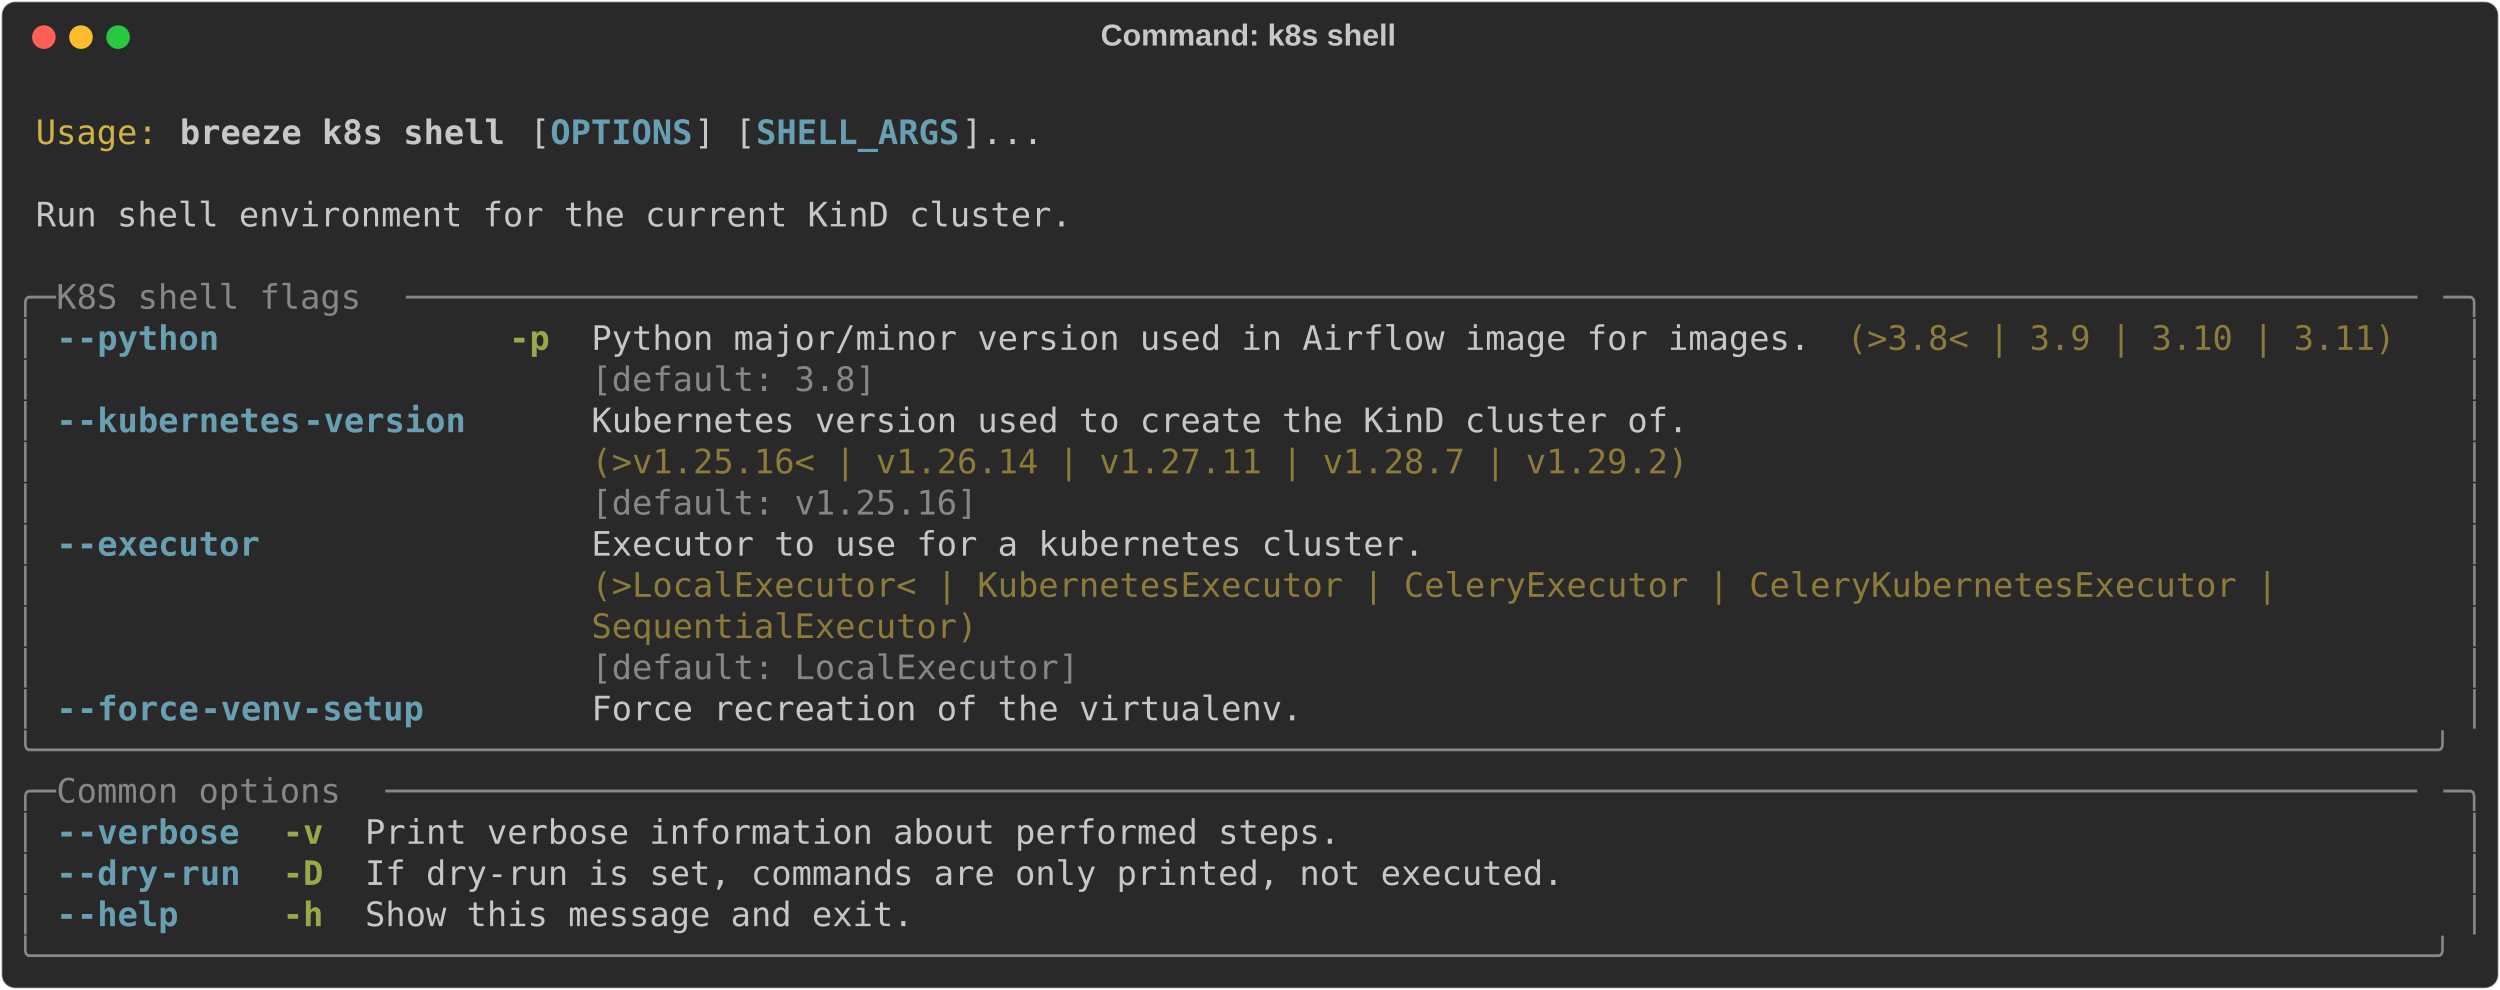
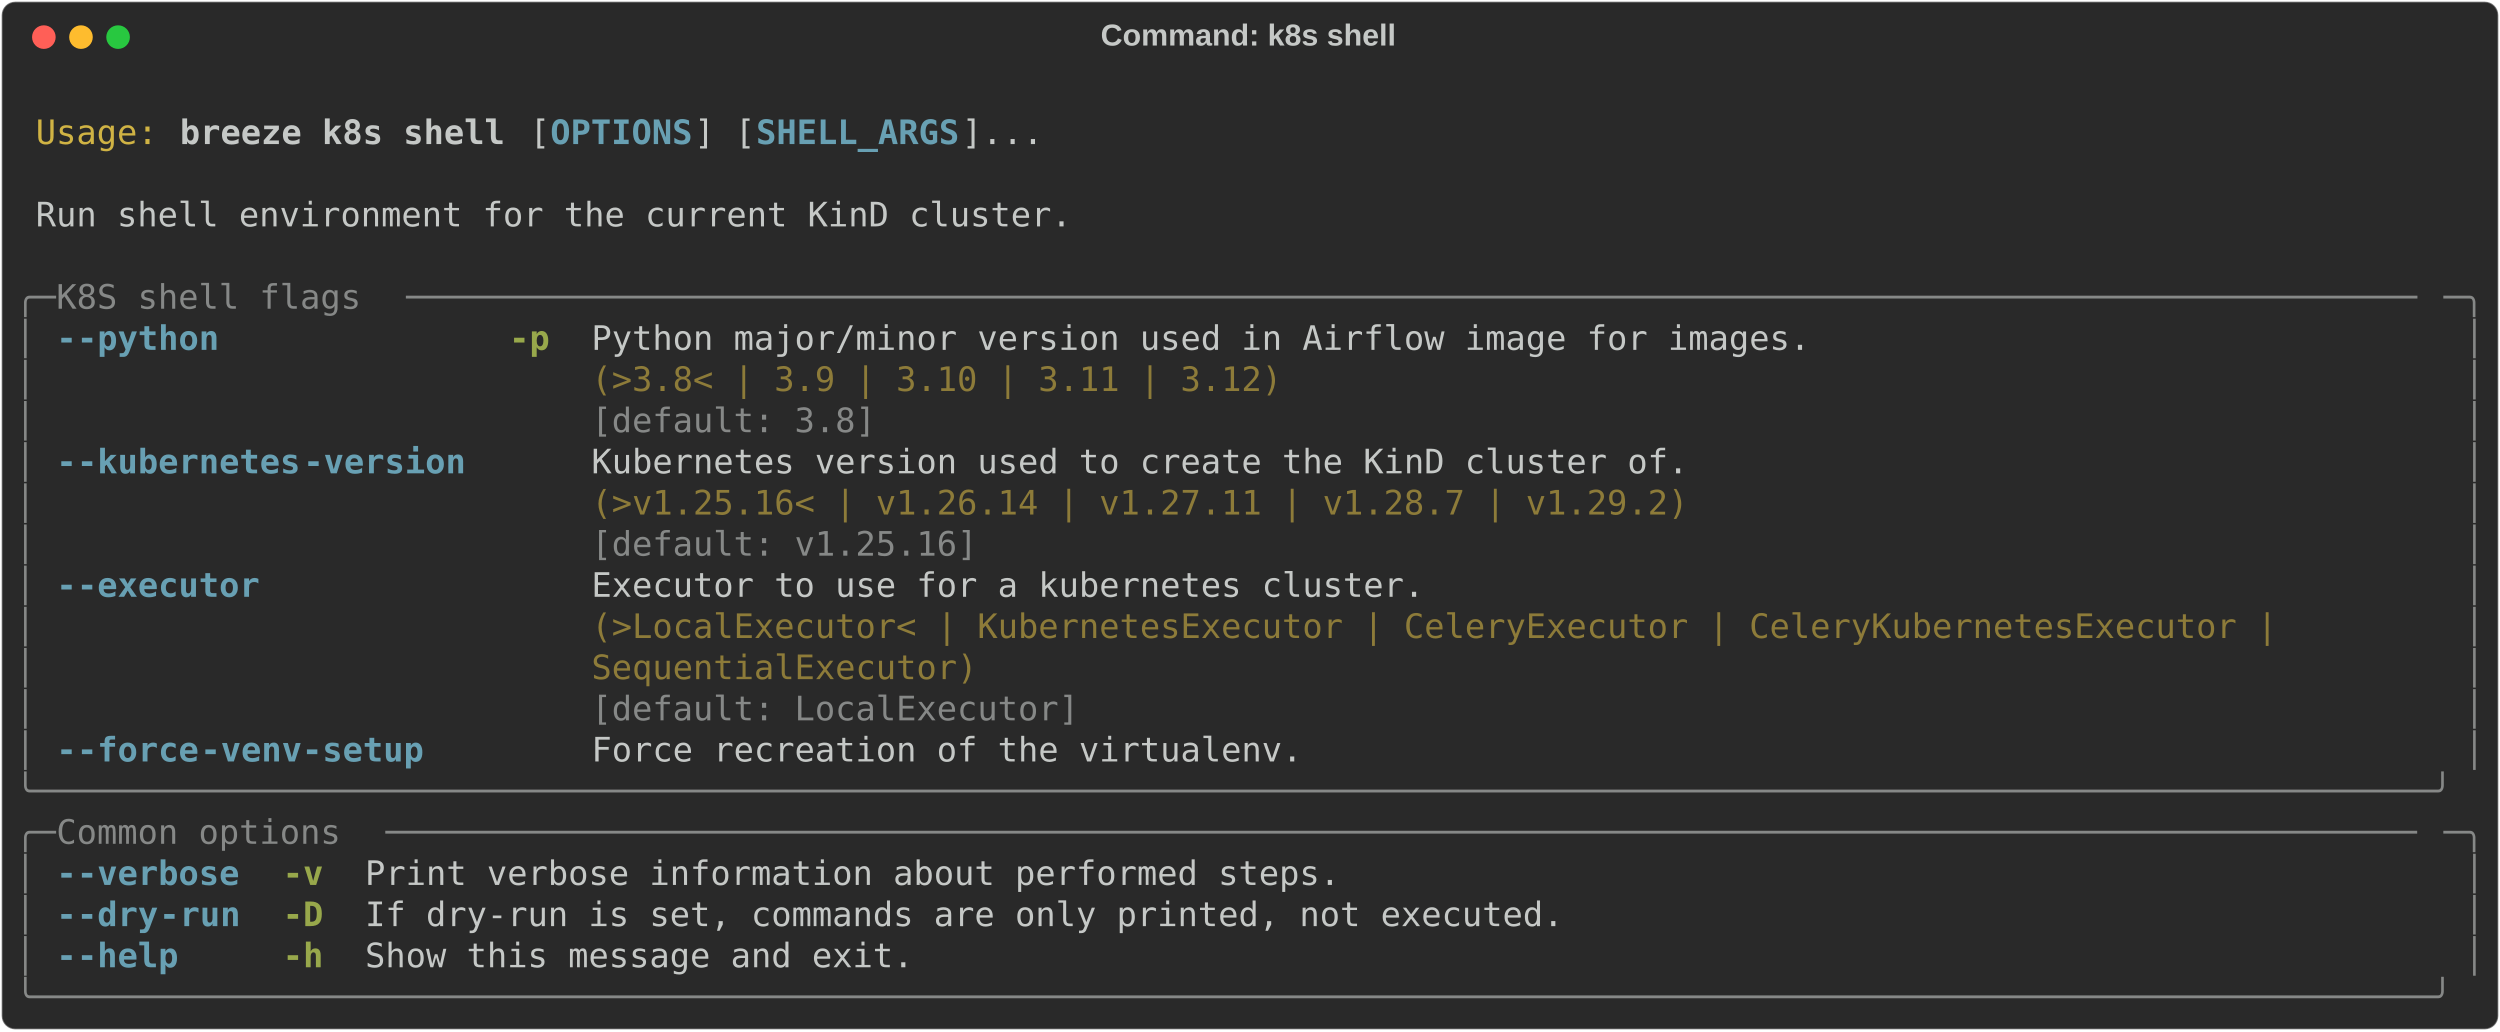
- <svg xmlns="http://www.w3.org/2000/svg" class="rich-terminal" viewBox="0 0 1482 586.8">
+ <svg xmlns="http://www.w3.org/2000/svg" class="rich-terminal" viewBox="0 0 1482 611.2">
  <style>

    @font-face {
        font-family: "Fira Code";
        src: local("FiraCode-Regular"),
                url("https://cdnjs.cloudflare.com/ajax/libs/firacode/6.2.0/woff2/FiraCode-Regular.woff2") format("woff2"),
                url("https://cdnjs.cloudflare.com/ajax/libs/firacode/6.2.0/woff/FiraCode-Regular.woff") format("woff");
        font-style: normal;
        font-weight: 400;
    }
    @font-face {
        font-family: "Fira Code";
        src: local("FiraCode-Bold"),
                url("https://cdnjs.cloudflare.com/ajax/libs/firacode/6.2.0/woff2/FiraCode-Bold.woff2") format("woff2"),
                url("https://cdnjs.cloudflare.com/ajax/libs/firacode/6.2.0/woff/FiraCode-Bold.woff") format("woff");
        font-style: bold;
        font-weight: 700;
    }

    .breeze-k8s-shell-matrix {
        font-family: Fira Code, monospace;
        font-size: 20px;
        line-height: 24.4px;
        font-variant-east-asian: full-width;
    }

    .breeze-k8s-shell-title {
        font-size: 18px;
        font-weight: bold;
        font-family: arial;
    }

    .breeze-k8s-shell-r1 { fill: #c5c8c6 }
.breeze-k8s-shell-r2 { fill: #d0b344 }
.breeze-k8s-shell-r3 { fill: #c5c8c6;font-weight: bold }
.breeze-k8s-shell-r4 { fill: #68a0b3;font-weight: bold }
.breeze-k8s-shell-r5 { fill: #868887 }
.breeze-k8s-shell-r6 { fill: #98a84b;font-weight: bold }
.breeze-k8s-shell-r7 { fill: #8d7b39 }
    </style>
  <defs>
    <clipPath id="breeze-k8s-shell-clip-terminal">
-       <rect x="0" y="0" width="1463.0" height="535.8" />
+       <rect x="0" y="0" width="1463.0" height="560.2" />
    </clipPath>
    <clipPath id="breeze-k8s-shell-line-0">
      <rect x="0" y="1.5" width="1464" height="24.65" />
    </clipPath>
    <clipPath id="breeze-k8s-shell-line-1">
      <rect x="0" y="25.9" width="1464" height="24.65" />
    </clipPath>
    <clipPath id="breeze-k8s-shell-line-2">
      <rect x="0" y="50.3" width="1464" height="24.65" />
    </clipPath>
    <clipPath id="breeze-k8s-shell-line-3">
      <rect x="0" y="74.7" width="1464" height="24.65" />
    </clipPath>
    <clipPath id="breeze-k8s-shell-line-4">
      <rect x="0" y="99.1" width="1464" height="24.65" />
    </clipPath>
    <clipPath id="breeze-k8s-shell-line-5">
      <rect x="0" y="123.5" width="1464" height="24.65" />
    </clipPath>
    <clipPath id="breeze-k8s-shell-line-6">
      <rect x="0" y="147.9" width="1464" height="24.65" />
    </clipPath>
    <clipPath id="breeze-k8s-shell-line-7">
      <rect x="0" y="172.3" width="1464" height="24.65" />
    </clipPath>
    <clipPath id="breeze-k8s-shell-line-8">
      <rect x="0" y="196.7" width="1464" height="24.65" />
    </clipPath>
    <clipPath id="breeze-k8s-shell-line-9">
      <rect x="0" y="221.1" width="1464" height="24.65" />
    </clipPath>
    <clipPath id="breeze-k8s-shell-line-10">
      <rect x="0" y="245.5" width="1464" height="24.65" />
    </clipPath>
    <clipPath id="breeze-k8s-shell-line-11">
      <rect x="0" y="269.9" width="1464" height="24.65" />
    </clipPath>
    <clipPath id="breeze-k8s-shell-line-12">
      <rect x="0" y="294.3" width="1464" height="24.65" />
    </clipPath>
    <clipPath id="breeze-k8s-shell-line-13">
      <rect x="0" y="318.7" width="1464" height="24.65" />
    </clipPath>
    <clipPath id="breeze-k8s-shell-line-14">
      <rect x="0" y="343.1" width="1464" height="24.65" />
    </clipPath>
    <clipPath id="breeze-k8s-shell-line-15">
      <rect x="0" y="367.5" width="1464" height="24.65" />
    </clipPath>
    <clipPath id="breeze-k8s-shell-line-16">
      <rect x="0" y="391.9" width="1464" height="24.65" />
    </clipPath>
    <clipPath id="breeze-k8s-shell-line-17">
      <rect x="0" y="416.3" width="1464" height="24.65" />
    </clipPath>
    <clipPath id="breeze-k8s-shell-line-18">
      <rect x="0" y="440.7" width="1464" height="24.65" />
    </clipPath>
    <clipPath id="breeze-k8s-shell-line-19">
      <rect x="0" y="465.1" width="1464" height="24.65" />
    </clipPath>
    <clipPath id="breeze-k8s-shell-line-20">
      <rect x="0" y="489.5" width="1464" height="24.65" />
    </clipPath>
+     <clipPath id="breeze-k8s-shell-line-21">
+       <rect x="0" y="513.9" width="1464" height="24.65" />
+     </clipPath>
  </defs>
-   <rect fill="#292929" stroke="rgba(255,255,255,0.35)" stroke-width="1" x="1" y="1" width="1480" height="584.8" rx="8" />
+   <rect fill="#292929" stroke="rgba(255,255,255,0.35)" stroke-width="1" x="1" y="1" width="1480" height="609.2" rx="8" />
  <text class="breeze-k8s-shell-title" fill="#c5c8c6" text-anchor="middle" x="740" y="27">Command: k8s shell</text>
  <g transform="translate(26,22)">
    <circle cx="0" cy="0" r="7" fill="#ff5f57" />
    <circle cx="22" cy="0" r="7" fill="#febc2e" />
    <circle cx="44" cy="0" r="7" fill="#28c840" />
  </g>
  <g transform="translate(9, 41)" clip-path="url(#breeze-k8s-shell-clip-terminal)">
    <g class="breeze-k8s-shell-matrix">
      <text class="breeze-k8s-shell-r1" x="1464" y="20" textLength="12.2" clip-path="url(#breeze-k8s-shell-line-0)">
</text>
      <text class="breeze-k8s-shell-r2" x="12.2" y="44.4" textLength="73.2" clip-path="url(#breeze-k8s-shell-line-1)">Usage:</text>
      <text class="breeze-k8s-shell-r3" x="97.6" y="44.4" textLength="195.2" clip-path="url(#breeze-k8s-shell-line-1)">breeze k8s shell</text>
      <text class="breeze-k8s-shell-r1" x="305" y="44.4" textLength="12.2" clip-path="url(#breeze-k8s-shell-line-1)">[</text>
      <text class="breeze-k8s-shell-r4" x="317.2" y="44.4" textLength="85.4" clip-path="url(#breeze-k8s-shell-line-1)">OPTIONS</text>
      <text class="breeze-k8s-shell-r1" x="402.6" y="44.4" textLength="36.6" clip-path="url(#breeze-k8s-shell-line-1)">] [</text>
      <text class="breeze-k8s-shell-r4" x="439.2" y="44.4" textLength="122" clip-path="url(#breeze-k8s-shell-line-1)">SHELL_ARGS</text>
      <text class="breeze-k8s-shell-r1" x="561.2" y="44.4" textLength="48.8" clip-path="url(#breeze-k8s-shell-line-1)">]...</text>
      <text class="breeze-k8s-shell-r1" x="1464" y="44.4" textLength="12.2" clip-path="url(#breeze-k8s-shell-line-1)">
</text>
      <text class="breeze-k8s-shell-r1" x="1464" y="68.8" textLength="12.2" clip-path="url(#breeze-k8s-shell-line-2)">
</text>
      <text class="breeze-k8s-shell-r1" x="12.2" y="93.2" textLength="622.2" clip-path="url(#breeze-k8s-shell-line-3)">Run shell environment for the current KinD cluster.</text>
      <text class="breeze-k8s-shell-r1" x="1464" y="93.2" textLength="12.2" clip-path="url(#breeze-k8s-shell-line-3)">
</text>
      <text class="breeze-k8s-shell-r1" x="1464" y="117.6" textLength="12.2" clip-path="url(#breeze-k8s-shell-line-4)">
</text>
      <text class="breeze-k8s-shell-r5" x="0" y="142" textLength="24.4" clip-path="url(#breeze-k8s-shell-line-5)">╭─</text>
      <text class="breeze-k8s-shell-r5" x="24.4" y="142" textLength="207.4" clip-path="url(#breeze-k8s-shell-line-5)"> K8S shell flags </text>
      <text class="breeze-k8s-shell-r5" x="231.8" y="142" textLength="1207.8" clip-path="url(#breeze-k8s-shell-line-5)">───────────────────────────────────────────────────────────────────────────────────────────────────</text>
      <text class="breeze-k8s-shell-r5" x="1439.6" y="142" textLength="24.4" clip-path="url(#breeze-k8s-shell-line-5)">─╮</text>
      <text class="breeze-k8s-shell-r1" x="1464" y="142" textLength="12.2" clip-path="url(#breeze-k8s-shell-line-5)">
</text>
      <text class="breeze-k8s-shell-r5" x="0" y="166.4" textLength="12.2" clip-path="url(#breeze-k8s-shell-line-6)">│</text>
      <text class="breeze-k8s-shell-r4" x="24.4" y="166.4" textLength="12.2" clip-path="url(#breeze-k8s-shell-line-6)">-</text>
      <text class="breeze-k8s-shell-r4" x="36.6" y="166.4" textLength="85.4" clip-path="url(#breeze-k8s-shell-line-6)">-python</text>
      <text class="breeze-k8s-shell-r6" x="292.8" y="166.4" textLength="24.4" clip-path="url(#breeze-k8s-shell-line-6)">-p</text>
      <text class="breeze-k8s-shell-r1" x="341.6" y="166.4" textLength="732" clip-path="url(#breeze-k8s-shell-line-6)">Python major/minor version used in Airflow image for images.</text>
-       <text class="breeze-k8s-shell-r7" x="1085.8" y="166.4" textLength="329.4" clip-path="url(#breeze-k8s-shell-line-6)">(&gt;3.8&lt; | 3.9 | 3.10 | 3.11)</text>
      <text class="breeze-k8s-shell-r5" x="1451.8" y="166.4" textLength="12.2" clip-path="url(#breeze-k8s-shell-line-6)">│</text>
      <text class="breeze-k8s-shell-r1" x="1464" y="166.4" textLength="12.2" clip-path="url(#breeze-k8s-shell-line-6)">
</text>
      <text class="breeze-k8s-shell-r5" x="0" y="190.8" textLength="12.2" clip-path="url(#breeze-k8s-shell-line-7)">│</text>
-       <text class="breeze-k8s-shell-r5" x="341.6" y="190.8" textLength="732" clip-path="url(#breeze-k8s-shell-line-7)">[default: 3.8]                                              </text>
+       <text class="breeze-k8s-shell-r7" x="341.6" y="190.8" textLength="732" clip-path="url(#breeze-k8s-shell-line-7)">(&gt;3.8&lt; | 3.9 | 3.10 | 3.11 | 3.12)                          </text>
      <text class="breeze-k8s-shell-r5" x="1451.8" y="190.8" textLength="12.2" clip-path="url(#breeze-k8s-shell-line-7)">│</text>
      <text class="breeze-k8s-shell-r1" x="1464" y="190.8" textLength="12.2" clip-path="url(#breeze-k8s-shell-line-7)">
</text>
      <text class="breeze-k8s-shell-r5" x="0" y="215.2" textLength="12.2" clip-path="url(#breeze-k8s-shell-line-8)">│</text>
-       <text class="breeze-k8s-shell-r4" x="24.4" y="215.2" textLength="12.2" clip-path="url(#breeze-k8s-shell-line-8)">-</text>
-       <text class="breeze-k8s-shell-r4" x="36.6" y="215.2" textLength="134.2" clip-path="url(#breeze-k8s-shell-line-8)">-kubernetes</text>
-       <text class="breeze-k8s-shell-r4" x="170.8" y="215.2" textLength="97.6" clip-path="url(#breeze-k8s-shell-line-8)">-version</text>
-       <text class="breeze-k8s-shell-r1" x="341.6" y="215.2" textLength="658.8" clip-path="url(#breeze-k8s-shell-line-8)">Kubernetes version used to create the KinD cluster of.</text>
+       <text class="breeze-k8s-shell-r5" x="341.6" y="215.2" textLength="732" clip-path="url(#breeze-k8s-shell-line-8)">[default: 3.8]                                              </text>
      <text class="breeze-k8s-shell-r5" x="1451.8" y="215.2" textLength="12.2" clip-path="url(#breeze-k8s-shell-line-8)">│</text>
      <text class="breeze-k8s-shell-r1" x="1464" y="215.2" textLength="12.2" clip-path="url(#breeze-k8s-shell-line-8)">
</text>
      <text class="breeze-k8s-shell-r5" x="0" y="239.6" textLength="12.2" clip-path="url(#breeze-k8s-shell-line-9)">│</text>
-       <text class="breeze-k8s-shell-r7" x="341.6" y="239.6" textLength="658.8" clip-path="url(#breeze-k8s-shell-line-9)">(&gt;v1.25.16&lt; | v1.26.14 | v1.27.11 | v1.28.7 | v1.29.2)</text>
+       <text class="breeze-k8s-shell-r4" x="24.4" y="239.6" textLength="12.2" clip-path="url(#breeze-k8s-shell-line-9)">-</text>
+       <text class="breeze-k8s-shell-r4" x="36.6" y="239.6" textLength="134.2" clip-path="url(#breeze-k8s-shell-line-9)">-kubernetes</text>
+       <text class="breeze-k8s-shell-r4" x="170.8" y="239.6" textLength="97.6" clip-path="url(#breeze-k8s-shell-line-9)">-version</text>
+       <text class="breeze-k8s-shell-r1" x="341.6" y="239.6" textLength="658.8" clip-path="url(#breeze-k8s-shell-line-9)">Kubernetes version used to create the KinD cluster of.</text>
      <text class="breeze-k8s-shell-r5" x="1451.8" y="239.6" textLength="12.2" clip-path="url(#breeze-k8s-shell-line-9)">│</text>
      <text class="breeze-k8s-shell-r1" x="1464" y="239.6" textLength="12.2" clip-path="url(#breeze-k8s-shell-line-9)">
</text>
      <text class="breeze-k8s-shell-r5" x="0" y="264" textLength="12.2" clip-path="url(#breeze-k8s-shell-line-10)">│</text>
-       <text class="breeze-k8s-shell-r5" x="341.6" y="264" textLength="658.8" clip-path="url(#breeze-k8s-shell-line-10)">[default: v1.25.16]                                   </text>
+       <text class="breeze-k8s-shell-r7" x="341.6" y="264" textLength="658.8" clip-path="url(#breeze-k8s-shell-line-10)">(&gt;v1.25.16&lt; | v1.26.14 | v1.27.11 | v1.28.7 | v1.29.2)</text>
      <text class="breeze-k8s-shell-r5" x="1451.8" y="264" textLength="12.2" clip-path="url(#breeze-k8s-shell-line-10)">│</text>
      <text class="breeze-k8s-shell-r1" x="1464" y="264" textLength="12.2" clip-path="url(#breeze-k8s-shell-line-10)">
</text>
      <text class="breeze-k8s-shell-r5" x="0" y="288.4" textLength="12.2" clip-path="url(#breeze-k8s-shell-line-11)">│</text>
-       <text class="breeze-k8s-shell-r4" x="24.4" y="288.4" textLength="12.2" clip-path="url(#breeze-k8s-shell-line-11)">-</text>
-       <text class="breeze-k8s-shell-r4" x="36.6" y="288.4" textLength="109.8" clip-path="url(#breeze-k8s-shell-line-11)">-executor</text>
-       <text class="breeze-k8s-shell-r1" x="341.6" y="288.4" textLength="1098" clip-path="url(#breeze-k8s-shell-line-11)">Executor to use for a kubernetes cluster.                                                 </text>
+       <text class="breeze-k8s-shell-r5" x="341.6" y="288.4" textLength="658.8" clip-path="url(#breeze-k8s-shell-line-11)">[default: v1.25.16]                                   </text>
      <text class="breeze-k8s-shell-r5" x="1451.8" y="288.4" textLength="12.2" clip-path="url(#breeze-k8s-shell-line-11)">│</text>
      <text class="breeze-k8s-shell-r1" x="1464" y="288.4" textLength="12.2" clip-path="url(#breeze-k8s-shell-line-11)">
</text>
      <text class="breeze-k8s-shell-r5" x="0" y="312.8" textLength="12.2" clip-path="url(#breeze-k8s-shell-line-12)">│</text>
-       <text class="breeze-k8s-shell-r7" x="341.6" y="312.8" textLength="1098" clip-path="url(#breeze-k8s-shell-line-12)">(&gt;LocalExecutor&lt; | KubernetesExecutor | CeleryExecutor | CeleryKubernetesExecutor |       </text>
+       <text class="breeze-k8s-shell-r4" x="24.4" y="312.8" textLength="12.2" clip-path="url(#breeze-k8s-shell-line-12)">-</text>
+       <text class="breeze-k8s-shell-r4" x="36.6" y="312.8" textLength="109.8" clip-path="url(#breeze-k8s-shell-line-12)">-executor</text>
+       <text class="breeze-k8s-shell-r1" x="341.6" y="312.8" textLength="1098" clip-path="url(#breeze-k8s-shell-line-12)">Executor to use for a kubernetes cluster.                                                 </text>
      <text class="breeze-k8s-shell-r5" x="1451.8" y="312.8" textLength="12.2" clip-path="url(#breeze-k8s-shell-line-12)">│</text>
      <text class="breeze-k8s-shell-r1" x="1464" y="312.8" textLength="12.2" clip-path="url(#breeze-k8s-shell-line-12)">
</text>
      <text class="breeze-k8s-shell-r5" x="0" y="337.2" textLength="12.2" clip-path="url(#breeze-k8s-shell-line-13)">│</text>
-       <text class="breeze-k8s-shell-r7" x="341.6" y="337.2" textLength="1098" clip-path="url(#breeze-k8s-shell-line-13)">SequentialExecutor)                                                                       </text>
+       <text class="breeze-k8s-shell-r7" x="341.6" y="337.2" textLength="1098" clip-path="url(#breeze-k8s-shell-line-13)">(&gt;LocalExecutor&lt; | KubernetesExecutor | CeleryExecutor | CeleryKubernetesExecutor |       </text>
      <text class="breeze-k8s-shell-r5" x="1451.8" y="337.2" textLength="12.2" clip-path="url(#breeze-k8s-shell-line-13)">│</text>
      <text class="breeze-k8s-shell-r1" x="1464" y="337.2" textLength="12.2" clip-path="url(#breeze-k8s-shell-line-13)">
</text>
      <text class="breeze-k8s-shell-r5" x="0" y="361.6" textLength="12.2" clip-path="url(#breeze-k8s-shell-line-14)">│</text>
-       <text class="breeze-k8s-shell-r5" x="341.6" y="361.6" textLength="1098" clip-path="url(#breeze-k8s-shell-line-14)">[default: LocalExecutor]                                                                  </text>
+       <text class="breeze-k8s-shell-r7" x="341.6" y="361.6" textLength="1098" clip-path="url(#breeze-k8s-shell-line-14)">SequentialExecutor)                                                                       </text>
      <text class="breeze-k8s-shell-r5" x="1451.8" y="361.6" textLength="12.2" clip-path="url(#breeze-k8s-shell-line-14)">│</text>
      <text class="breeze-k8s-shell-r1" x="1464" y="361.6" textLength="12.2" clip-path="url(#breeze-k8s-shell-line-14)">
</text>
      <text class="breeze-k8s-shell-r5" x="0" y="386" textLength="12.2" clip-path="url(#breeze-k8s-shell-line-15)">│</text>
-       <text class="breeze-k8s-shell-r4" x="24.4" y="386" textLength="12.2" clip-path="url(#breeze-k8s-shell-line-15)">-</text>
-       <text class="breeze-k8s-shell-r4" x="36.6" y="386" textLength="73.2" clip-path="url(#breeze-k8s-shell-line-15)">-force</text>
-       <text class="breeze-k8s-shell-r4" x="109.8" y="386" textLength="134.2" clip-path="url(#breeze-k8s-shell-line-15)">-venv-setup</text>
-       <text class="breeze-k8s-shell-r1" x="341.6" y="386" textLength="427" clip-path="url(#breeze-k8s-shell-line-15)">Force recreation of the virtualenv.</text>
+       <text class="breeze-k8s-shell-r5" x="341.6" y="386" textLength="1098" clip-path="url(#breeze-k8s-shell-line-15)">[default: LocalExecutor]                                                                  </text>
      <text class="breeze-k8s-shell-r5" x="1451.8" y="386" textLength="12.2" clip-path="url(#breeze-k8s-shell-line-15)">│</text>
      <text class="breeze-k8s-shell-r1" x="1464" y="386" textLength="12.2" clip-path="url(#breeze-k8s-shell-line-15)">
</text>
-       <text class="breeze-k8s-shell-r5" x="0" y="410.4" textLength="1464" clip-path="url(#breeze-k8s-shell-line-16)">╰──────────────────────────────────────────────────────────────────────────────────────────────────────────────────────╯</text>
+       <text class="breeze-k8s-shell-r5" x="0" y="410.4" textLength="12.2" clip-path="url(#breeze-k8s-shell-line-16)">│</text>
+       <text class="breeze-k8s-shell-r4" x="24.4" y="410.4" textLength="12.2" clip-path="url(#breeze-k8s-shell-line-16)">-</text>
+       <text class="breeze-k8s-shell-r4" x="36.6" y="410.4" textLength="73.2" clip-path="url(#breeze-k8s-shell-line-16)">-force</text>
+       <text class="breeze-k8s-shell-r4" x="109.8" y="410.4" textLength="134.2" clip-path="url(#breeze-k8s-shell-line-16)">-venv-setup</text>
+       <text class="breeze-k8s-shell-r1" x="341.6" y="410.4" textLength="427" clip-path="url(#breeze-k8s-shell-line-16)">Force recreation of the virtualenv.</text>
+       <text class="breeze-k8s-shell-r5" x="1451.8" y="410.4" textLength="12.2" clip-path="url(#breeze-k8s-shell-line-16)">│</text>
      <text class="breeze-k8s-shell-r1" x="1464" y="410.4" textLength="12.2" clip-path="url(#breeze-k8s-shell-line-16)">
</text>
-       <text class="breeze-k8s-shell-r5" x="0" y="434.8" textLength="24.4" clip-path="url(#breeze-k8s-shell-line-17)">╭─</text>
-       <text class="breeze-k8s-shell-r5" x="24.4" y="434.8" textLength="195.2" clip-path="url(#breeze-k8s-shell-line-17)"> Common options </text>
-       <text class="breeze-k8s-shell-r5" x="219.6" y="434.8" textLength="1220" clip-path="url(#breeze-k8s-shell-line-17)">────────────────────────────────────────────────────────────────────────────────────────────────────</text>
-       <text class="breeze-k8s-shell-r5" x="1439.6" y="434.8" textLength="24.4" clip-path="url(#breeze-k8s-shell-line-17)">─╮</text>
+       <text class="breeze-k8s-shell-r5" x="0" y="434.8" textLength="1464" clip-path="url(#breeze-k8s-shell-line-17)">╰──────────────────────────────────────────────────────────────────────────────────────────────────────────────────────╯</text>
      <text class="breeze-k8s-shell-r1" x="1464" y="434.8" textLength="12.2" clip-path="url(#breeze-k8s-shell-line-17)">
</text>
-       <text class="breeze-k8s-shell-r5" x="0" y="459.2" textLength="12.2" clip-path="url(#breeze-k8s-shell-line-18)">│</text>
-       <text class="breeze-k8s-shell-r4" x="24.4" y="459.2" textLength="12.2" clip-path="url(#breeze-k8s-shell-line-18)">-</text>
-       <text class="breeze-k8s-shell-r4" x="36.6" y="459.2" textLength="97.6" clip-path="url(#breeze-k8s-shell-line-18)">-verbose</text>
-       <text class="breeze-k8s-shell-r6" x="158.6" y="459.2" textLength="24.4" clip-path="url(#breeze-k8s-shell-line-18)">-v</text>
-       <text class="breeze-k8s-shell-r1" x="207.4" y="459.2" textLength="585.6" clip-path="url(#breeze-k8s-shell-line-18)">Print verbose information about performed steps.</text>
-       <text class="breeze-k8s-shell-r5" x="1451.8" y="459.2" textLength="12.2" clip-path="url(#breeze-k8s-shell-line-18)">│</text>
+       <text class="breeze-k8s-shell-r5" x="0" y="459.2" textLength="24.4" clip-path="url(#breeze-k8s-shell-line-18)">╭─</text>
+       <text class="breeze-k8s-shell-r5" x="24.4" y="459.2" textLength="195.2" clip-path="url(#breeze-k8s-shell-line-18)"> Common options </text>
+       <text class="breeze-k8s-shell-r5" x="219.6" y="459.2" textLength="1220" clip-path="url(#breeze-k8s-shell-line-18)">────────────────────────────────────────────────────────────────────────────────────────────────────</text>
+       <text class="breeze-k8s-shell-r5" x="1439.6" y="459.2" textLength="24.4" clip-path="url(#breeze-k8s-shell-line-18)">─╮</text>
      <text class="breeze-k8s-shell-r1" x="1464" y="459.2" textLength="12.2" clip-path="url(#breeze-k8s-shell-line-18)">
</text>
      <text class="breeze-k8s-shell-r5" x="0" y="483.6" textLength="12.2" clip-path="url(#breeze-k8s-shell-line-19)">│</text>
      <text class="breeze-k8s-shell-r4" x="24.4" y="483.6" textLength="12.2" clip-path="url(#breeze-k8s-shell-line-19)">-</text>
-       <text class="breeze-k8s-shell-r4" x="36.6" y="483.6" textLength="48.8" clip-path="url(#breeze-k8s-shell-line-19)">-dry</text>
-       <text class="breeze-k8s-shell-r4" x="85.4" y="483.6" textLength="48.8" clip-path="url(#breeze-k8s-shell-line-19)">-run</text>
-       <text class="breeze-k8s-shell-r6" x="158.6" y="483.6" textLength="24.4" clip-path="url(#breeze-k8s-shell-line-19)">-D</text>
-       <text class="breeze-k8s-shell-r1" x="207.4" y="483.6" textLength="719.8" clip-path="url(#breeze-k8s-shell-line-19)">If dry-run is set, commands are only printed, not executed.</text>
+       <text class="breeze-k8s-shell-r4" x="36.6" y="483.6" textLength="97.6" clip-path="url(#breeze-k8s-shell-line-19)">-verbose</text>
+       <text class="breeze-k8s-shell-r6" x="158.6" y="483.6" textLength="24.4" clip-path="url(#breeze-k8s-shell-line-19)">-v</text>
+       <text class="breeze-k8s-shell-r1" x="207.4" y="483.6" textLength="585.6" clip-path="url(#breeze-k8s-shell-line-19)">Print verbose information about performed steps.</text>
      <text class="breeze-k8s-shell-r5" x="1451.8" y="483.6" textLength="12.2" clip-path="url(#breeze-k8s-shell-line-19)">│</text>
      <text class="breeze-k8s-shell-r1" x="1464" y="483.6" textLength="12.2" clip-path="url(#breeze-k8s-shell-line-19)">
</text>
      <text class="breeze-k8s-shell-r5" x="0" y="508" textLength="12.2" clip-path="url(#breeze-k8s-shell-line-20)">│</text>
      <text class="breeze-k8s-shell-r4" x="24.4" y="508" textLength="12.2" clip-path="url(#breeze-k8s-shell-line-20)">-</text>
-       <text class="breeze-k8s-shell-r4" x="36.6" y="508" textLength="61" clip-path="url(#breeze-k8s-shell-line-20)">-help</text>
-       <text class="breeze-k8s-shell-r6" x="158.6" y="508" textLength="24.4" clip-path="url(#breeze-k8s-shell-line-20)">-h</text>
-       <text class="breeze-k8s-shell-r1" x="207.4" y="508" textLength="329.4" clip-path="url(#breeze-k8s-shell-line-20)">Show this message and exit.</text>
+       <text class="breeze-k8s-shell-r4" x="36.6" y="508" textLength="48.8" clip-path="url(#breeze-k8s-shell-line-20)">-dry</text>
+       <text class="breeze-k8s-shell-r4" x="85.4" y="508" textLength="48.8" clip-path="url(#breeze-k8s-shell-line-20)">-run</text>
+       <text class="breeze-k8s-shell-r6" x="158.6" y="508" textLength="24.4" clip-path="url(#breeze-k8s-shell-line-20)">-D</text>
+       <text class="breeze-k8s-shell-r1" x="207.4" y="508" textLength="719.8" clip-path="url(#breeze-k8s-shell-line-20)">If dry-run is set, commands are only printed, not executed.</text>
      <text class="breeze-k8s-shell-r5" x="1451.8" y="508" textLength="12.2" clip-path="url(#breeze-k8s-shell-line-20)">│</text>
      <text class="breeze-k8s-shell-r1" x="1464" y="508" textLength="12.2" clip-path="url(#breeze-k8s-shell-line-20)">
</text>
-       <text class="breeze-k8s-shell-r5" x="0" y="532.4" textLength="1464" clip-path="url(#breeze-k8s-shell-line-21)">╰──────────────────────────────────────────────────────────────────────────────────────────────────────────────────────╯</text>
+       <text class="breeze-k8s-shell-r5" x="0" y="532.4" textLength="12.2" clip-path="url(#breeze-k8s-shell-line-21)">│</text>
+       <text class="breeze-k8s-shell-r4" x="24.4" y="532.4" textLength="12.2" clip-path="url(#breeze-k8s-shell-line-21)">-</text>
+       <text class="breeze-k8s-shell-r4" x="36.6" y="532.4" textLength="61" clip-path="url(#breeze-k8s-shell-line-21)">-help</text>
+       <text class="breeze-k8s-shell-r6" x="158.6" y="532.4" textLength="24.4" clip-path="url(#breeze-k8s-shell-line-21)">-h</text>
+       <text class="breeze-k8s-shell-r1" x="207.4" y="532.4" textLength="329.4" clip-path="url(#breeze-k8s-shell-line-21)">Show this message and exit.</text>
+       <text class="breeze-k8s-shell-r5" x="1451.8" y="532.4" textLength="12.2" clip-path="url(#breeze-k8s-shell-line-21)">│</text>
      <text class="breeze-k8s-shell-r1" x="1464" y="532.4" textLength="12.2" clip-path="url(#breeze-k8s-shell-line-21)">
+ </text>
+       <text class="breeze-k8s-shell-r5" x="0" y="556.8" textLength="1464" clip-path="url(#breeze-k8s-shell-line-22)">╰──────────────────────────────────────────────────────────────────────────────────────────────────────────────────────╯</text>
+       <text class="breeze-k8s-shell-r1" x="1464" y="556.8" textLength="12.2" clip-path="url(#breeze-k8s-shell-line-22)">
</text>
    </g>
  </g>
</svg>
